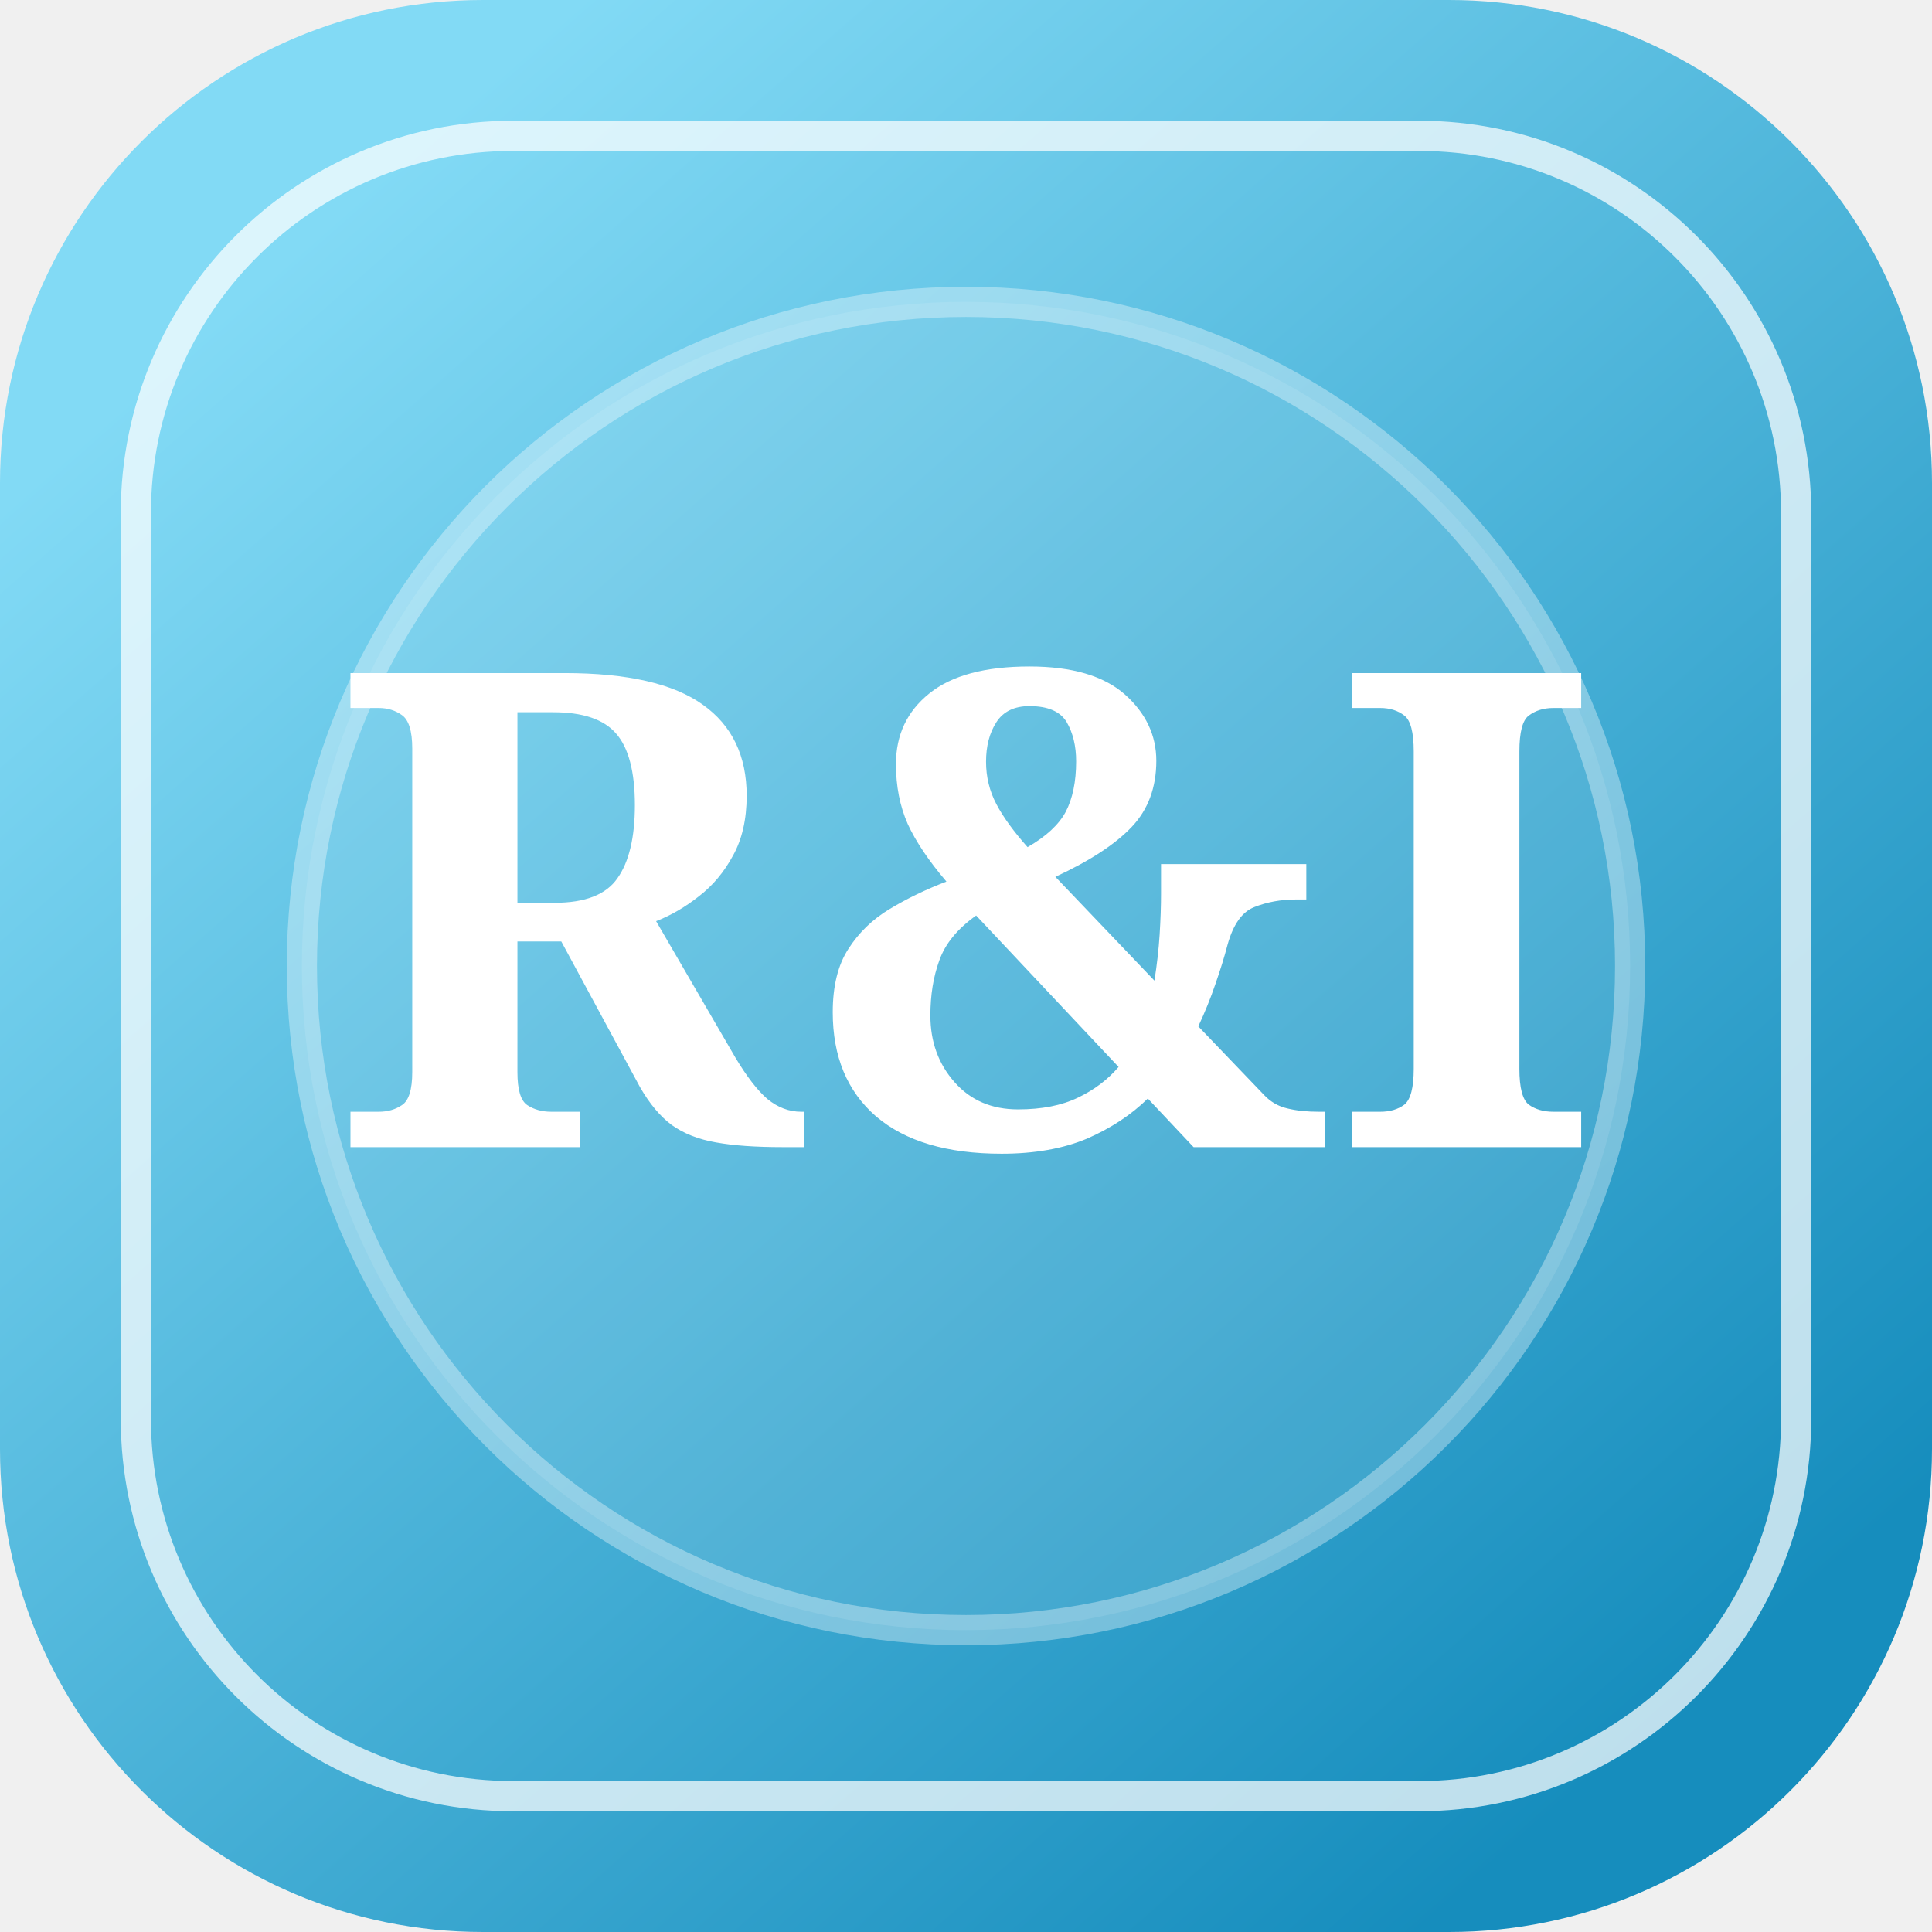
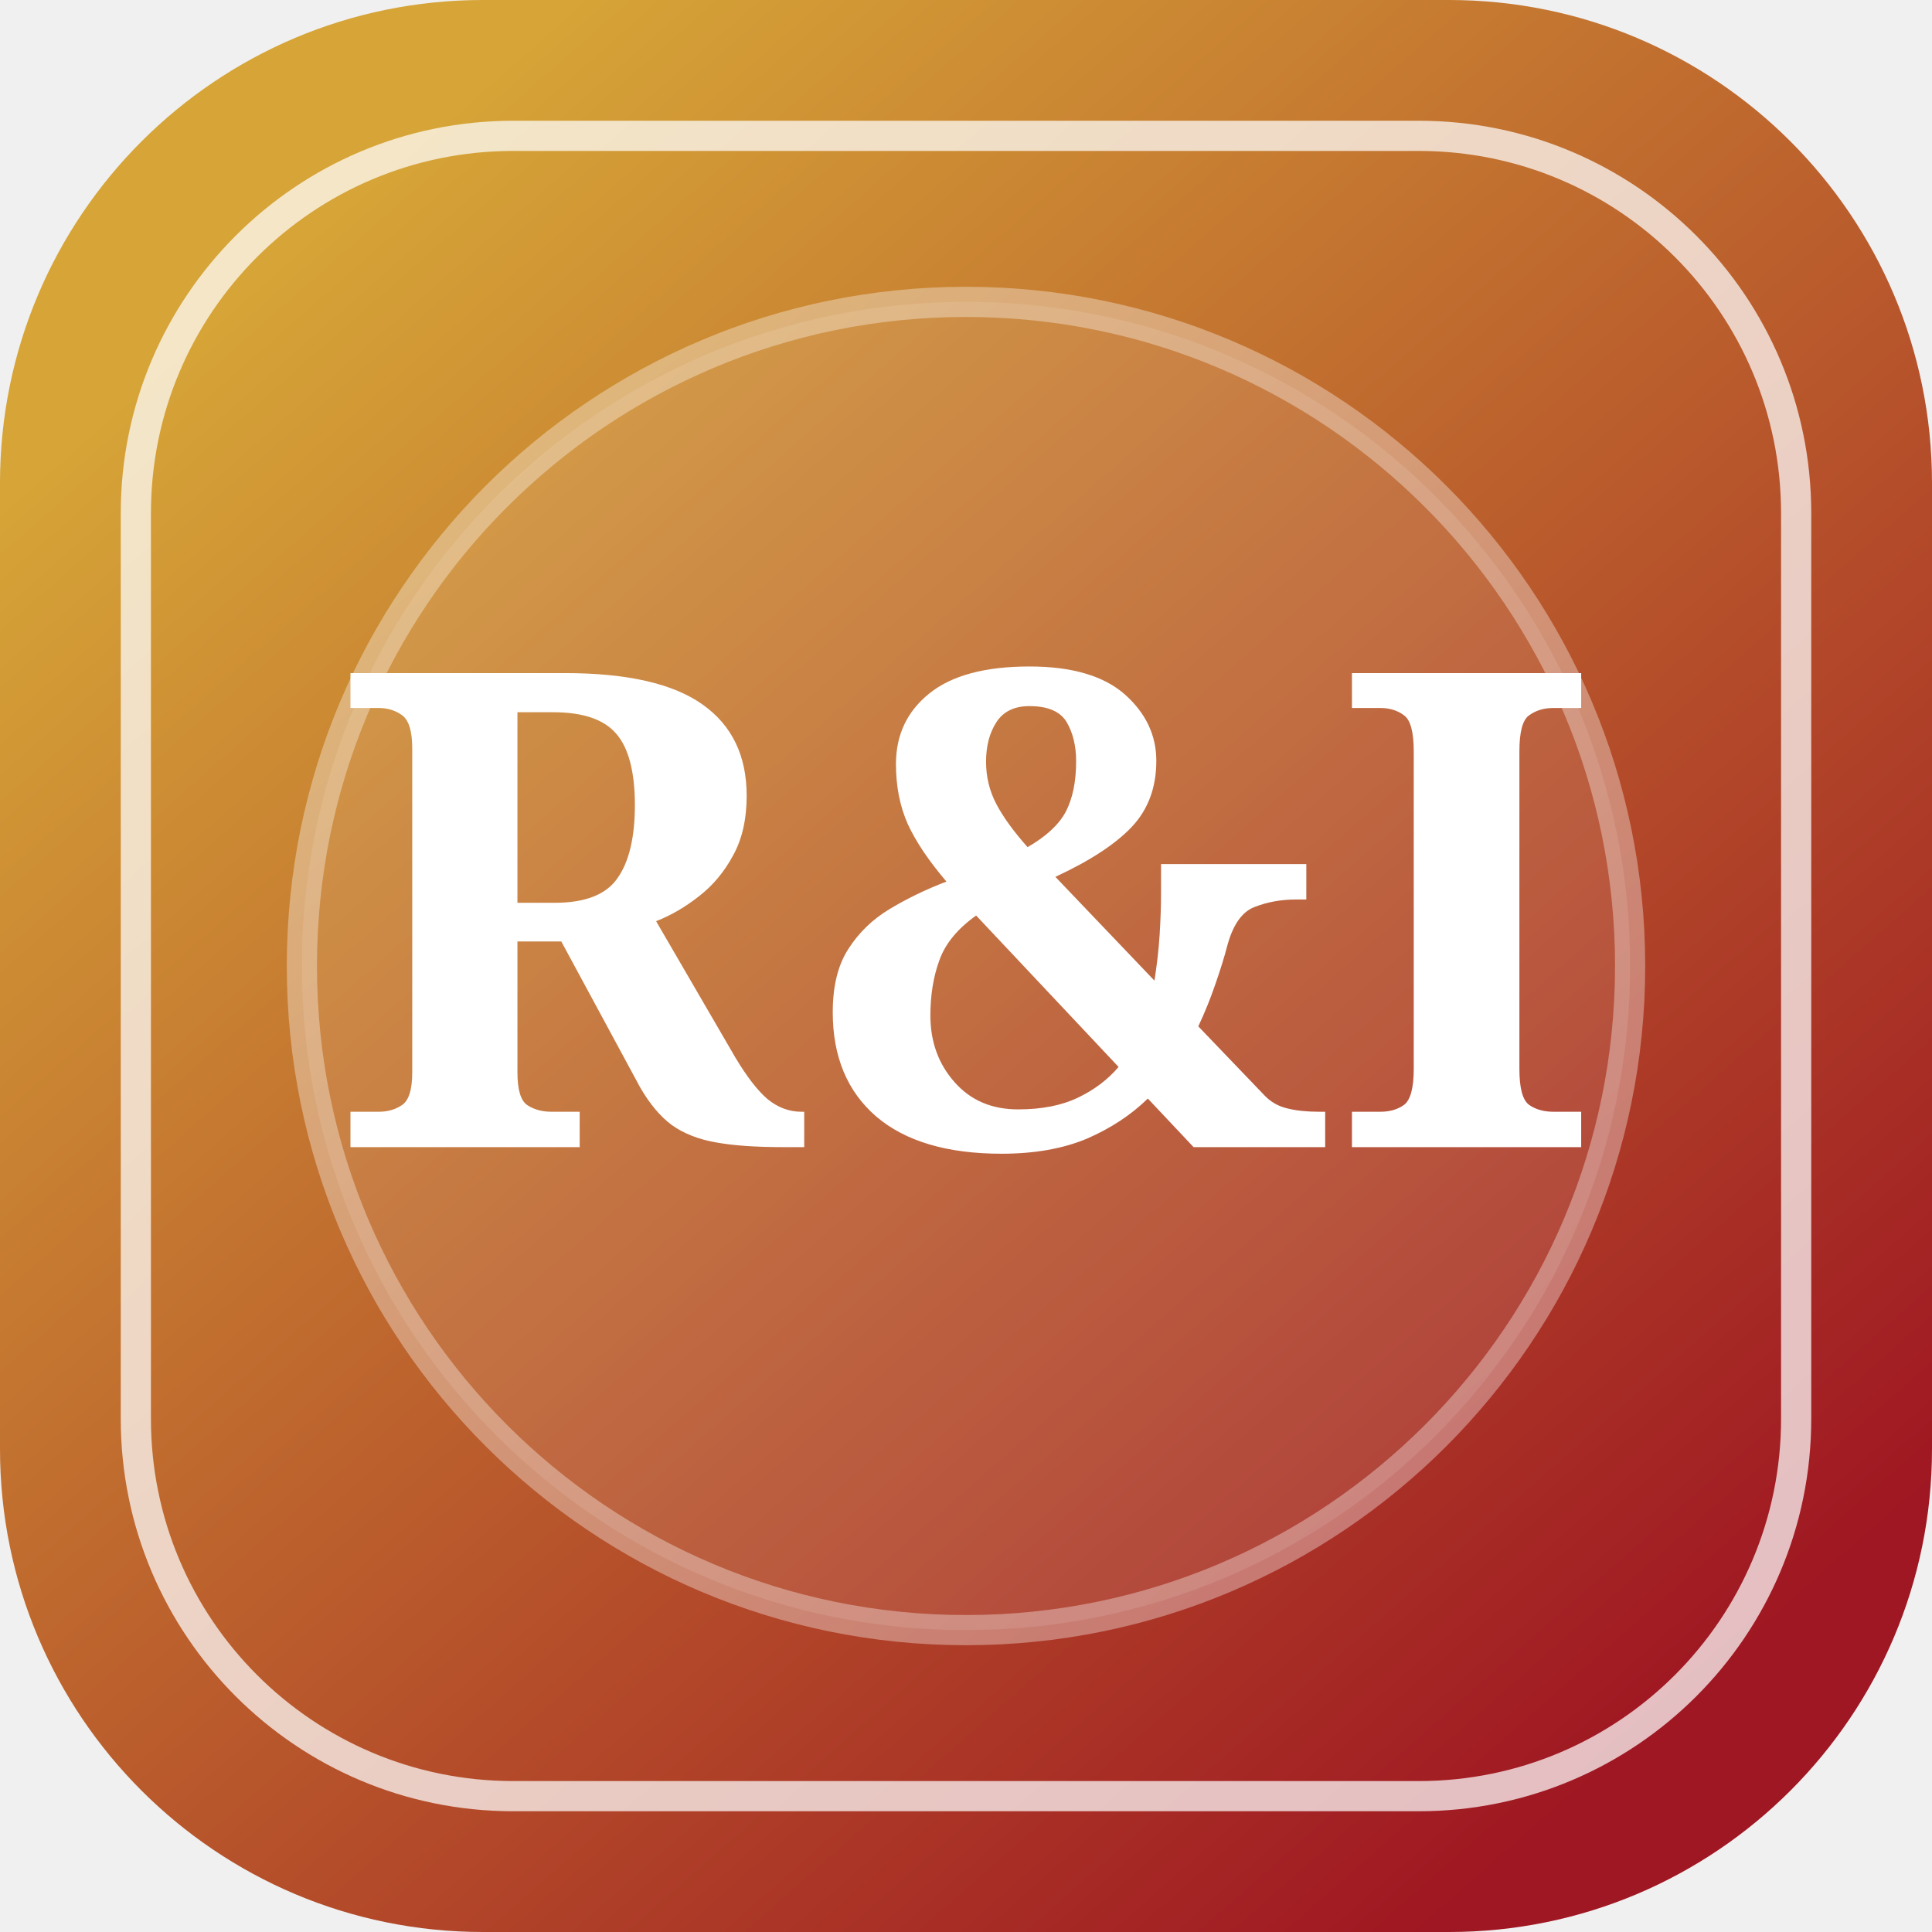
<svg xmlns="http://www.w3.org/2000/svg" viewBox="0 0 64 64">
  <defs>
    <linearGradient id="bg" x1="10" y1="8" x2="54" y2="58" gradientUnits="userSpaceOnUse">
-       <stop stop-color="#82daf5" />
-       <stop offset="1" stop-color="#168dbd" />
+       <stop stop-color="#d6a437" />
+       <stop offset="1" stop-color="#9f1722" />
    </linearGradient>
  </defs>
  <rect width="64" height="64" rx="16" fill="url(#bg)" />
  <rect x="4.5" y="4.5" width="55" height="55" rx="12.5" fill="none" stroke="#fff" stroke-opacity=".72" />
  <circle cx="32" cy="32" r="22" fill="#fff" fill-opacity=".1" stroke="#fff" stroke-opacity=".35" />
  <text x="32" y="38" text-anchor="middle" fill="#fff" font-family="Georgia, serif" font-size="22" font-weight="600">R&amp;I</text>
</svg>
